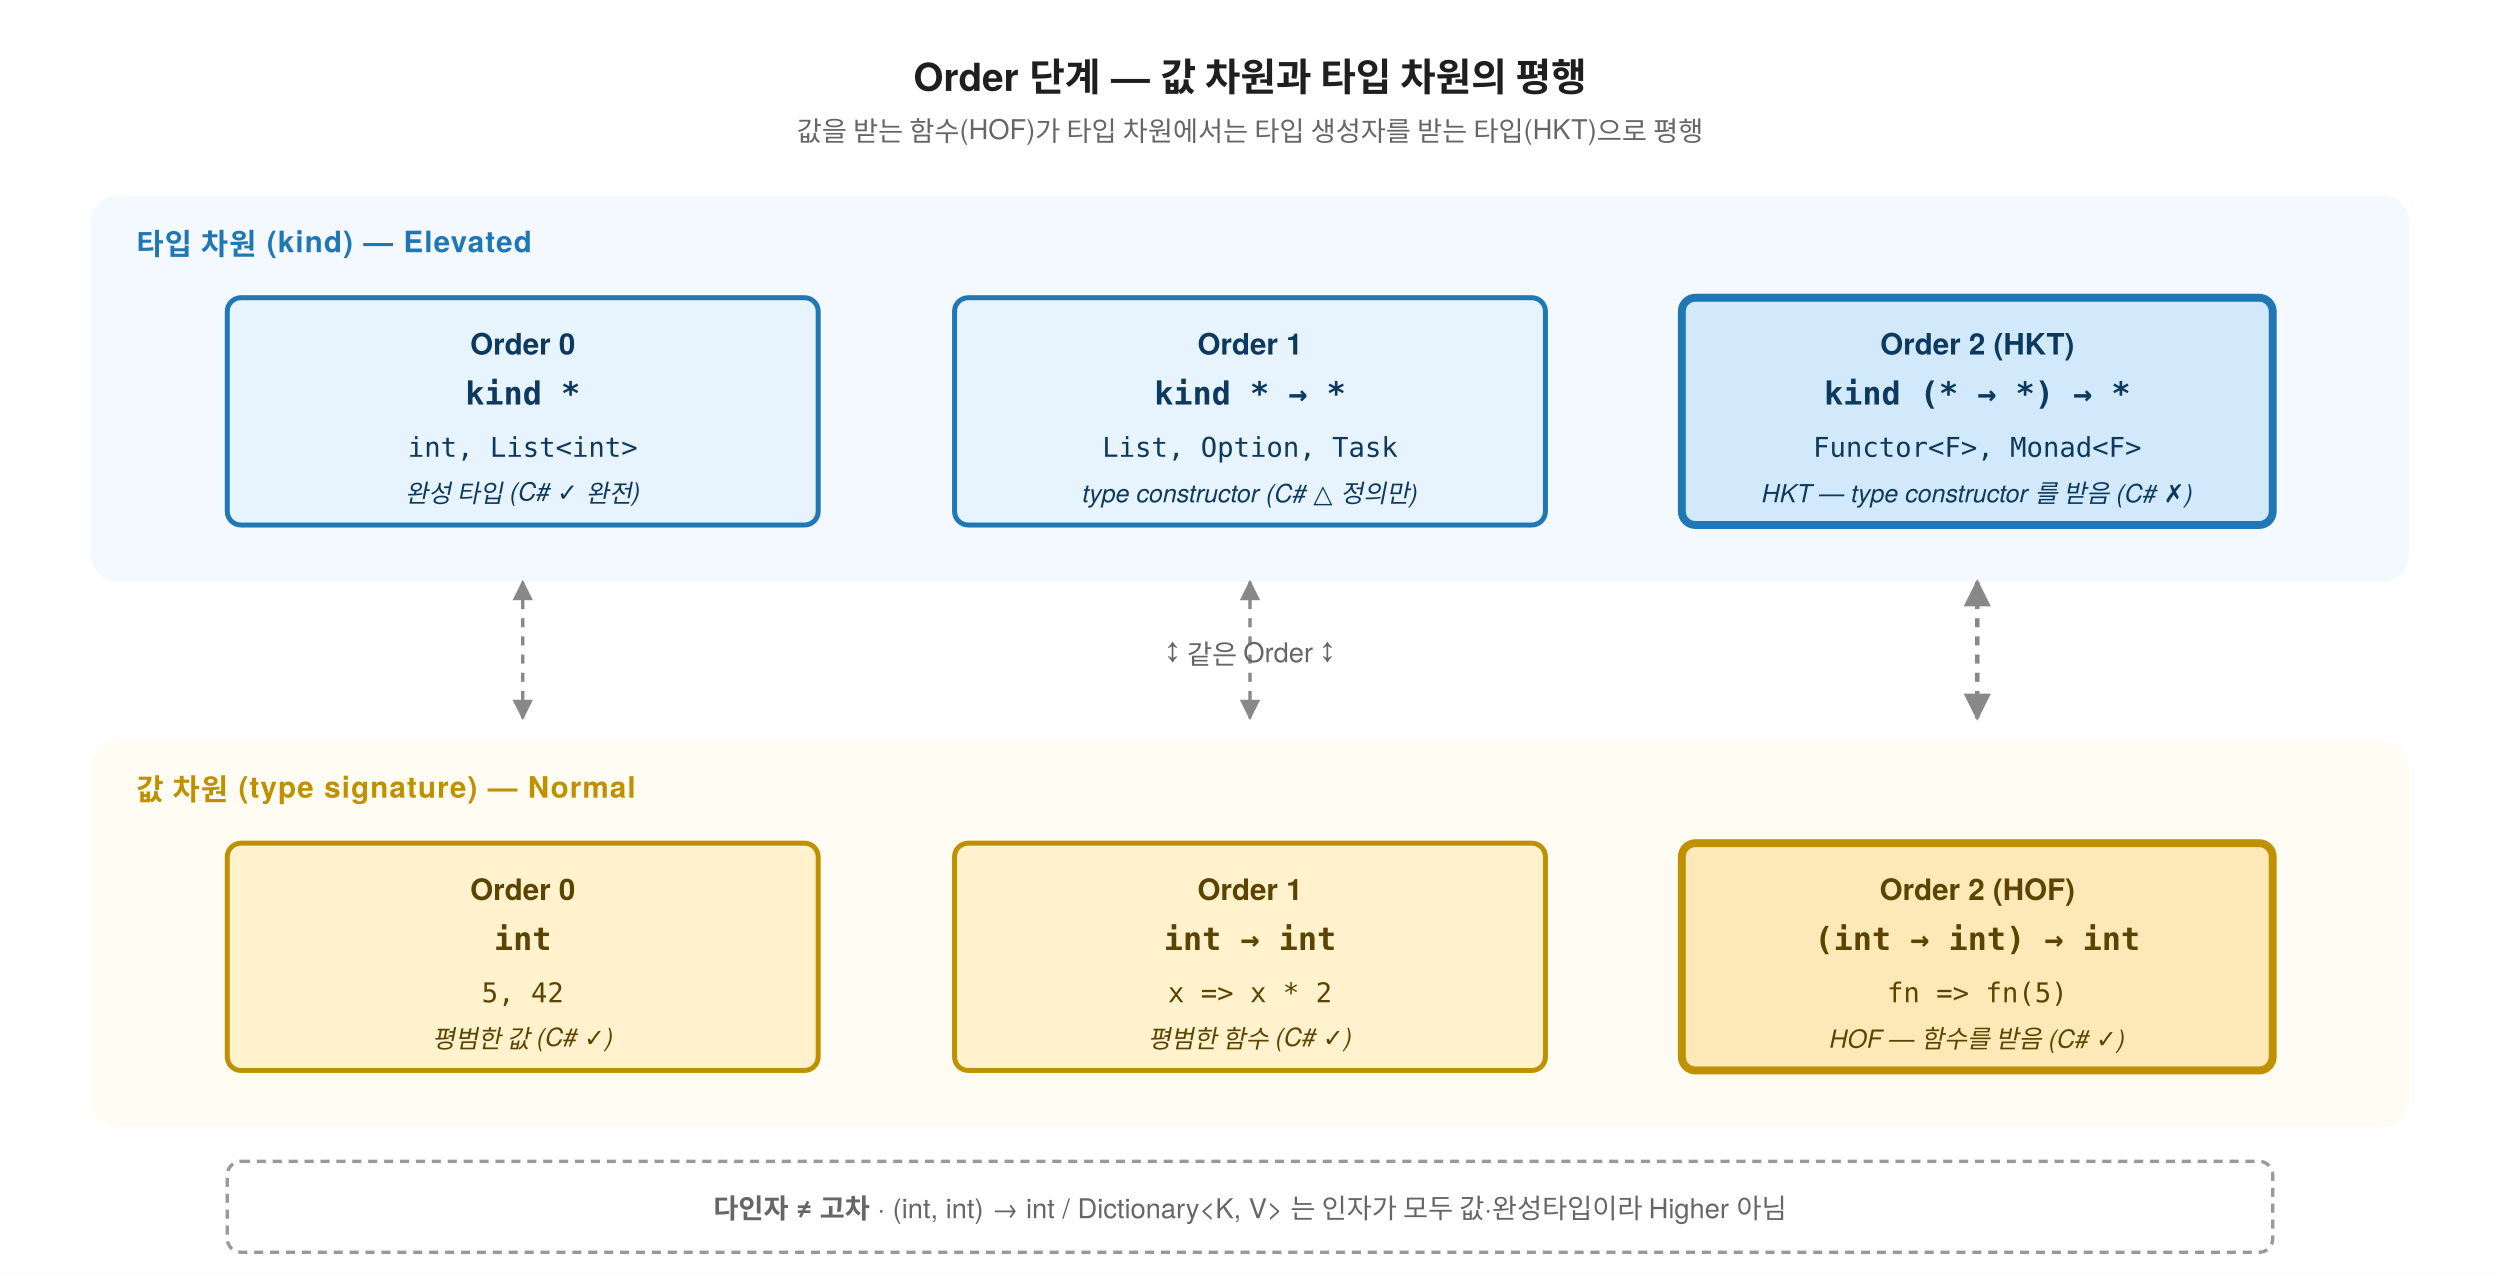
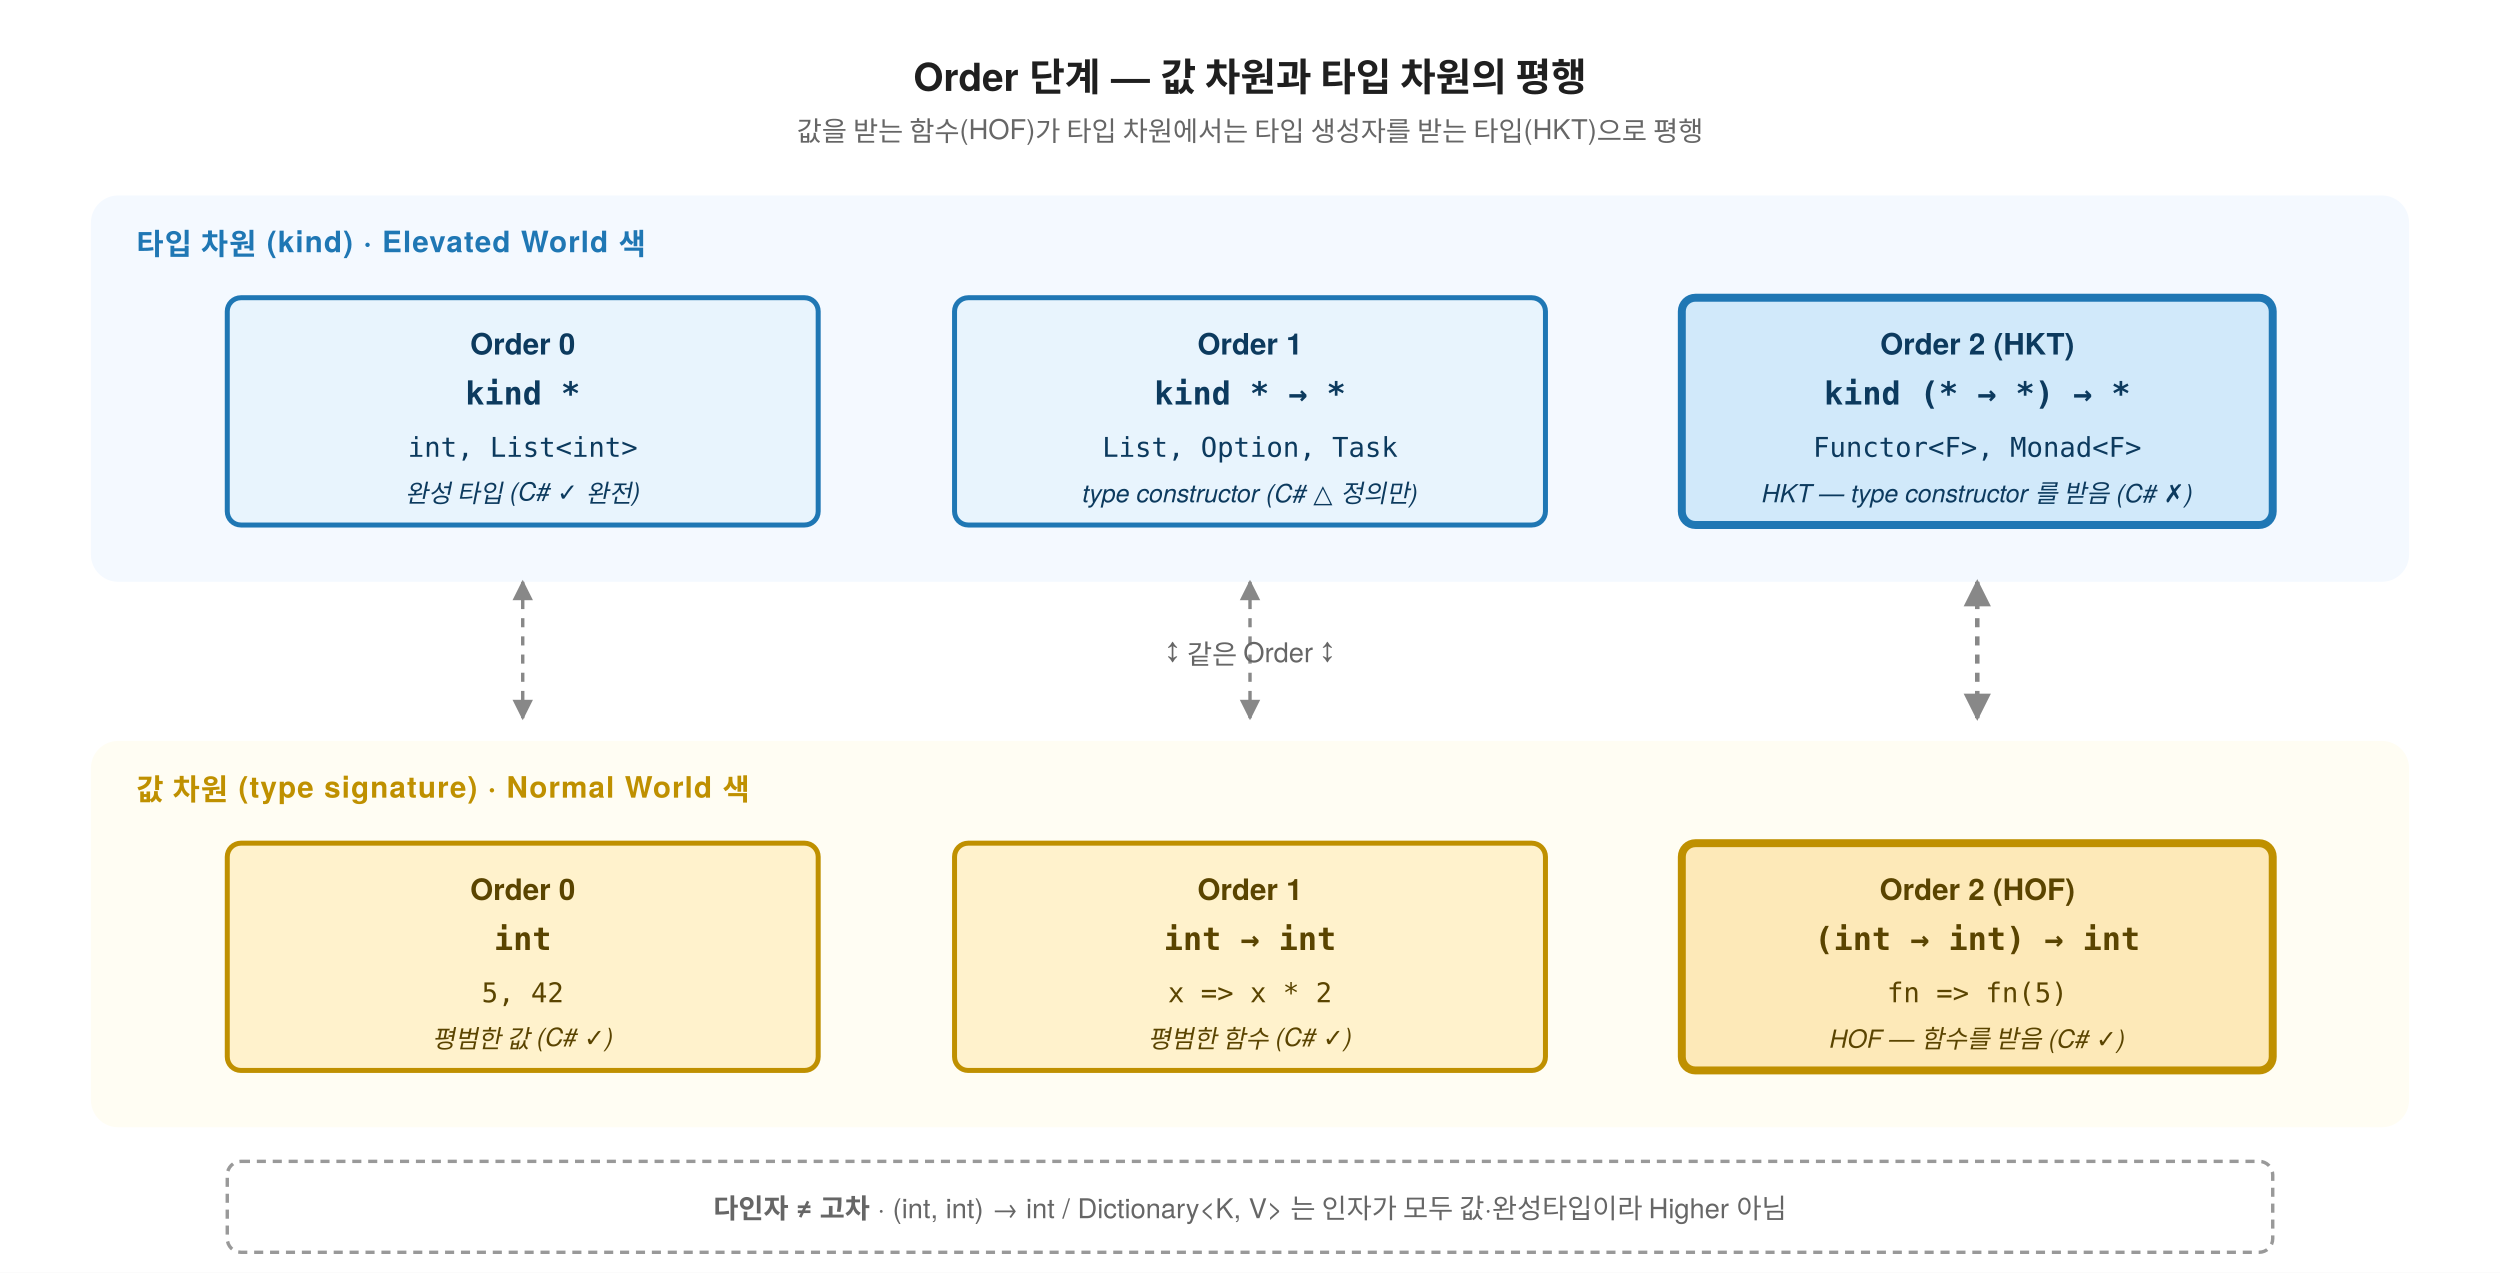
<svg xmlns="http://www.w3.org/2000/svg" viewBox="0 0 1100 560" font-family="'Helvetica Neue', 'Noto Sans KR', sans-serif">
  <defs>
    <marker id="arrow-parallel" viewBox="0 0 10 10" refX="9" refY="5" markerWidth="6" markerHeight="6" orient="auto-start-reverse">
      <path d="M0,0 L10,5 L0,10 z" fill="#888" />
    </marker>
  </defs>
  <rect width="1100" height="560" fill="#ffffff" />
  <text x="550" y="40" font-size="17" fill="#1f1f1f" text-anchor="middle" font-weight="bold">Order 단계 — 값 차원과 타입 차원의 평행</text>
  <text x="550" y="62" font-size="12" fill="#666" text-anchor="middle">값을 받는 함수(HOF)가 타입 차원에서는 타입 생성자를 받는 타입(HKT)으로 평행</text>
  <rect x="40" y="86" width="1020" height="170" fill="#f4f9ff" stroke="none" rx="12" />
-   <text x="60" y="112" font-size="13" fill="#1f77b4" font-weight="bold" letter-spacing="0.5">타입 차원 (kind) — Elevated</text>
+   <text x="60" y="112" font-size="13" fill="#1f77b4" font-weight="bold" letter-spacing="0.5">타입 차원 (kind) · Elevated World 색</text>
  <rect x="100" y="131" width="260" height="100" fill="#e8f4fd" stroke="#1f77b4" stroke-width="2.2" rx="6" />
  <text x="230" y="156" font-size="13" fill="#0c3a5e" text-anchor="middle" font-weight="bold">Order 0</text>
  <text x="230" y="178" font-size="14" fill="#0c3a5e" text-anchor="middle" font-family="'Consolas', monospace" font-weight="bold">kind  *</text>
  <text x="230" y="201" font-size="12" fill="#0c3a5e" text-anchor="middle" font-family="'Consolas', monospace">int, List&lt;int&gt;</text>
  <text x="230" y="221" font-size="11" fill="#0c3a5e" text-anchor="middle" font-style="italic">완성 타입 (C# ✓ 완전)</text>
  <rect x="420" y="131" width="260" height="100" fill="#e8f4fd" stroke="#1f77b4" stroke-width="2.2" rx="6" />
  <text x="550" y="156" font-size="13" fill="#0c3a5e" text-anchor="middle" font-weight="bold">Order 1</text>
  <text x="550" y="178" font-size="14" fill="#0c3a5e" text-anchor="middle" font-family="'Consolas', monospace" font-weight="bold">kind  * → *</text>
  <text x="550" y="201" font-size="12" fill="#0c3a5e" text-anchor="middle" font-family="'Consolas', monospace">List, Option, Task</text>
  <text x="550" y="221" font-size="11" fill="#0c3a5e" text-anchor="middle" font-style="italic">type constructor (C# △ 정의만)</text>
  <rect x="740" y="131" width="260" height="100" fill="#d1e9fa" stroke="#1f77b4" stroke-width="3.5" rx="6" />
  <text x="870" y="156" font-size="13" fill="#0c3a5e" text-anchor="middle" font-weight="bold">Order 2 (HKT)</text>
  <text x="870" y="178" font-size="14" fill="#0c3a5e" text-anchor="middle" font-family="'Consolas', monospace" font-weight="bold">kind  (* → *) → *</text>
  <text x="870" y="201" font-size="12" fill="#0c3a5e" text-anchor="middle" font-family="'Consolas', monospace">Functor&lt;F&gt;, Monad&lt;F&gt;</text>
  <text x="870" y="221" font-size="11" fill="#0c3a5e" text-anchor="middle" font-style="italic">HKT — type constructor 를 받음 (C# ✗)</text>
  <line x1="230" y1="256" x2="230" y2="316" stroke="#888" stroke-width="1.5" stroke-dasharray="4 4" marker-end="url(#arrow-parallel)" marker-start="url(#arrow-parallel)" />
  <line x1="550" y1="256" x2="550" y2="316" stroke="#888" stroke-width="1.5" stroke-dasharray="4 4" marker-end="url(#arrow-parallel)" marker-start="url(#arrow-parallel)" />
  <line x1="870" y1="256" x2="870" y2="316" stroke="#888" stroke-width="2" stroke-dasharray="4 4" marker-end="url(#arrow-parallel)" marker-start="url(#arrow-parallel)" />
  <text x="550" y="291" font-size="12" fill="#666" text-anchor="middle">↕ 같은 Order ↕</text>
  <rect x="40" y="326" width="1020" height="170" fill="#fffdf3" stroke="none" rx="12" />
-   <text x="60" y="352" font-size="13" fill="#bf9000" font-weight="bold" letter-spacing="0.5">값 차원 (type signature) — Normal</text>
+   <text x="60" y="352" font-size="13" fill="#bf9000" font-weight="bold" letter-spacing="0.5">값 차원 (type signature) · Normal World 색</text>
  <rect x="100" y="371" width="260" height="100" fill="#fff2cc" stroke="#bf9000" stroke-width="2.2" rx="6" />
  <text x="230" y="396" font-size="13" fill="#5a4400" text-anchor="middle" font-weight="bold">Order 0</text>
  <text x="230" y="418" font-size="14" fill="#5a4400" text-anchor="middle" font-family="'Consolas', monospace" font-weight="bold">int</text>
  <text x="230" y="441" font-size="12" fill="#5a4400" text-anchor="middle" font-family="'Consolas', monospace">5, 42</text>
  <text x="230" y="461" font-size="11" fill="#5a4400" text-anchor="middle" font-style="italic">평범한 값 (C# ✓)</text>
  <rect x="420" y="371" width="260" height="100" fill="#fff2cc" stroke="#bf9000" stroke-width="2.2" rx="6" />
  <text x="550" y="396" font-size="13" fill="#5a4400" text-anchor="middle" font-weight="bold">Order 1</text>
  <text x="550" y="418" font-size="14" fill="#5a4400" text-anchor="middle" font-family="'Consolas', monospace" font-weight="bold">int → int</text>
  <text x="550" y="441" font-size="12" fill="#5a4400" text-anchor="middle" font-family="'Consolas', monospace">x =&gt; x * 2</text>
  <text x="550" y="461" font-size="11" fill="#5a4400" text-anchor="middle" font-style="italic">평범한 함수 (C# ✓)</text>
  <rect x="740" y="371" width="260" height="100" fill="#fde9b8" stroke="#bf9000" stroke-width="3.5" rx="6" />
  <text x="870" y="396" font-size="13" fill="#5a4400" text-anchor="middle" font-weight="bold">Order 2 (HOF)</text>
  <text x="870" y="418" font-size="14" fill="#5a4400" text-anchor="middle" font-family="'Consolas', monospace" font-weight="bold">(int → int) → int</text>
  <text x="870" y="441" font-size="12" fill="#5a4400" text-anchor="middle" font-family="'Consolas', monospace">fn =&gt; fn(5)</text>
  <text x="870" y="461" font-size="11" fill="#5a4400" text-anchor="middle" font-style="italic">HOF — 함수를 받음 (C# ✓)</text>
  <rect x="100" y="511" width="900" height="40" fill="#ffffff" stroke="#999999" stroke-width="1.5" stroke-dasharray="4 3" rx="6" />
  <text x="550" y="536" font-size="12" fill="#666" text-anchor="middle">
    <tspan font-weight="bold">다인자 ≠ 고차</tspan>  ·  (int, int) → int / Dictionary&lt;K, V&gt; 는 인자가 모두 값·완성타입이라 Higher 아님</text>
</svg>
